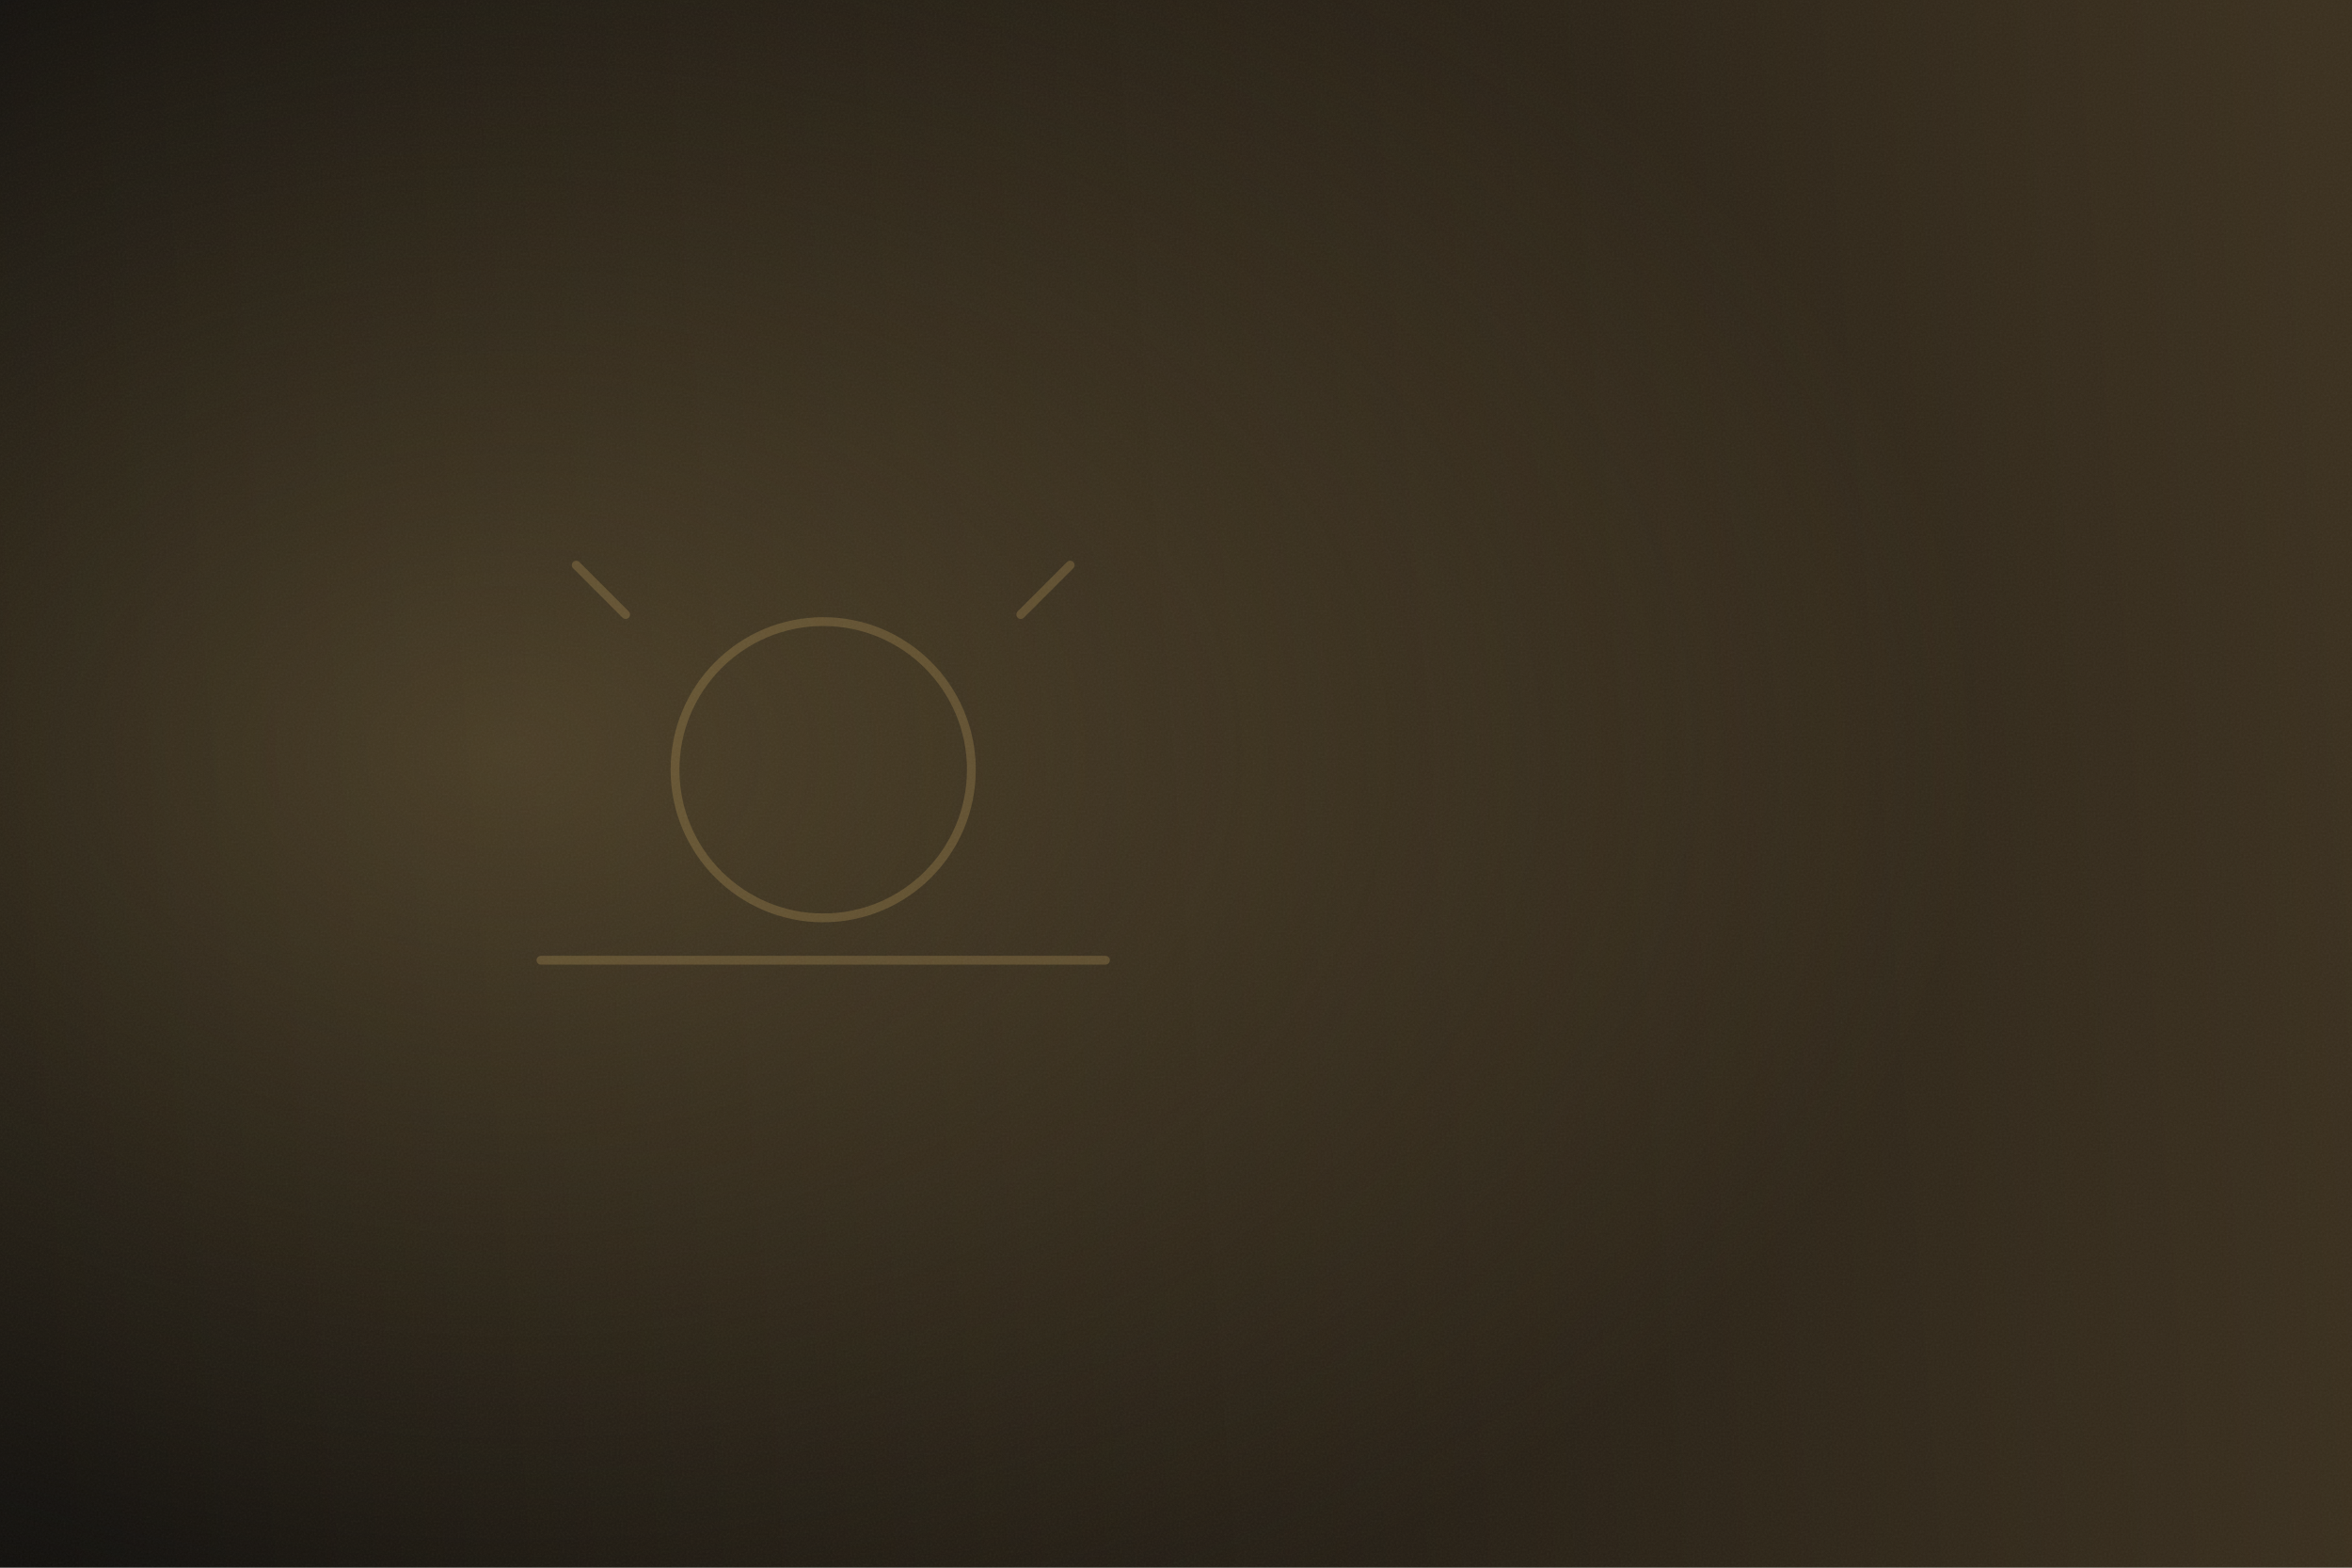
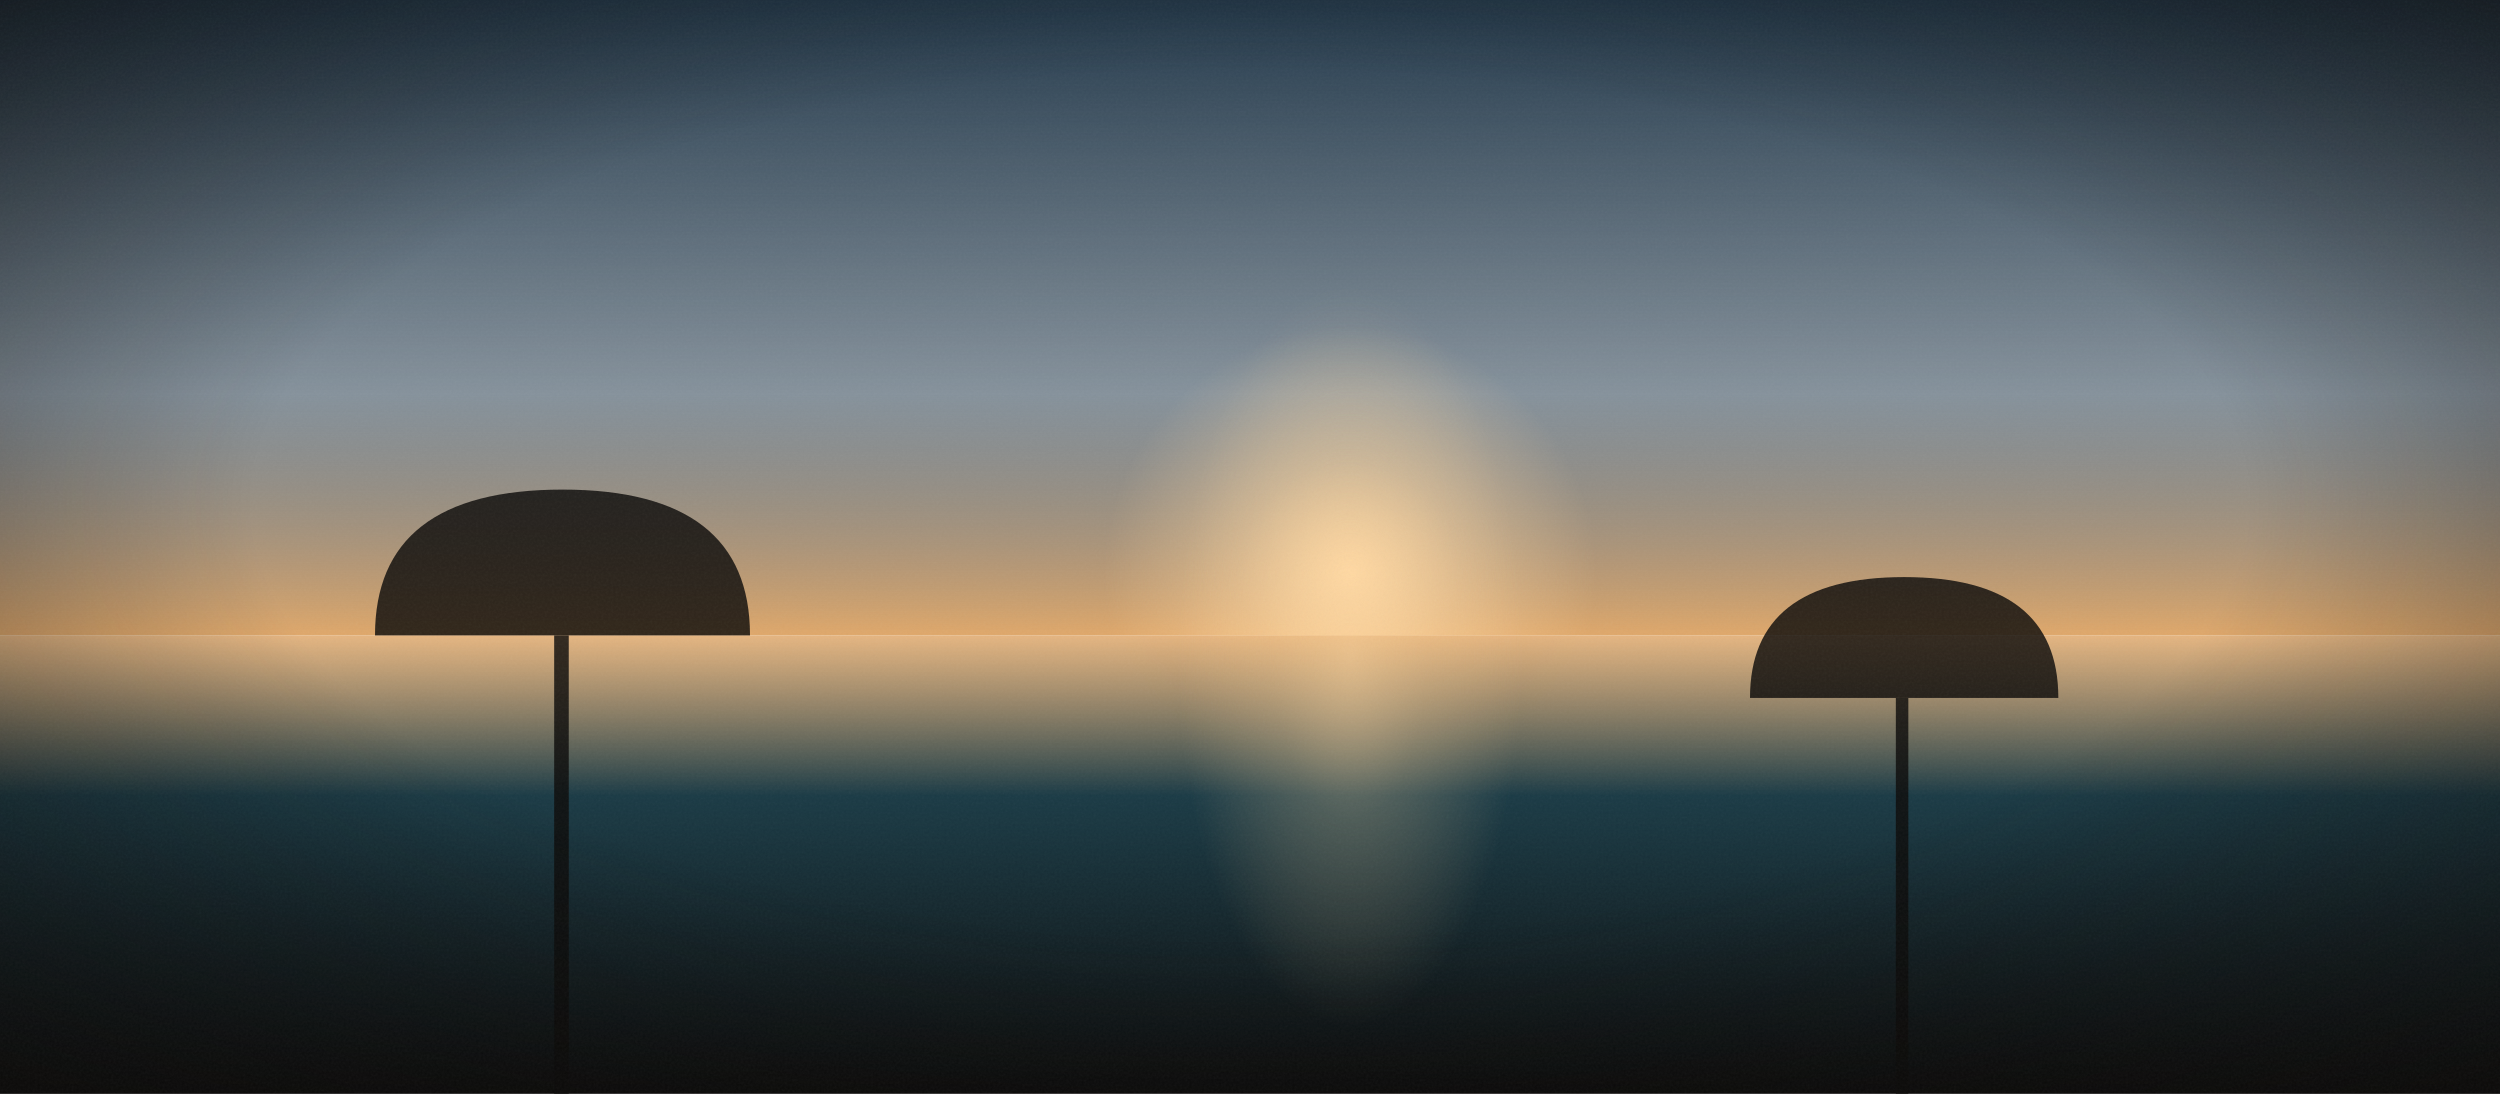
- <svg xmlns="http://www.w3.org/2000/svg" viewBox="0 0 1200 800" role="img" aria-label="beachclub">
+ <svg xmlns="http://www.w3.org/2000/svg" viewBox="0 0 1200 525" preserveAspectRatio="xMidYMid slice">
  <defs>
-     <linearGradient id="g" gradientTransform="rotate(177 .5 .5)">
-       <stop offset="0" stop-color="#3a2f1e" />
+     <linearGradient id="sky" x1="0" y1="0" x2="0" y2="1">
+       <stop offset="0" stop-color="#22384a" />
+       <stop offset=".62" stop-color="#22384a" stop-opacity=".55" />
+       <stop offset="1" stop-color="#e0a86a" />
+     </linearGradient>
+     <linearGradient id="ground" x1="0" y1="0" x2="0" y2="1">
+       <stop offset="0" stop-color="#e0a86a" stop-opacity=".85" />
+       <stop offset=".35" stop-color="#1a3a45" />
      <stop offset="1" stop-color="#0b0a09" />
    </linearGradient>
-     <radialGradient id="w" cx="22%" cy="48%" r="62%">
-       <stop offset="0" stop-color="#c2a15f" stop-opacity=".30" />
-       <stop offset="1" stop-color="#c2a15f" stop-opacity="0" />
+     <radialGradient id="sun" cx="50%" cy="50%" r="50%">
+       <stop offset="0" stop-color="#ffd8a2" />
+       <stop offset=".45" stop-color="#ffd8a2" stop-opacity=".45" />
+       <stop offset="1" stop-color="#ffd8a2" stop-opacity="0" />
    </radialGradient>
-     <filter id="n">
-       <feTurbulence type="fractalNoise" baseFrequency=".9" numOctaves="3" />
+     <radialGradient id="vig" cx="50%" cy="46%" r="72%">
+       <stop offset=".55" stop-color="#0b0a09" stop-opacity="0" />
+       <stop offset="1" stop-color="#0b0a09" stop-opacity=".72" />
+     </radialGradient>
+     <filter id="grain">
+       <feTurbulence type="fractalNoise" baseFrequency=".85" numOctaves="3" />
      <feColorMatrix type="saturate" values="0" />
    </filter>
  </defs>
-   <rect width="1200" height="800" fill="url(#g)" />
-   <rect width="1200" height="800" fill="url(#w)" />
-   <g transform="translate(240 220) scale(1.8)" fill="none" stroke="#c2a15f" stroke-opacity=".27" stroke-width="2.5" stroke-linecap="round" stroke-linejoin="round">
-     <circle cx="100" cy="96" r="42" />
-     <path d="M20 150h160M44 52 30 38M156 52l14-14" />
+   <rect width="1200" height="305" fill="url(#sky)" />
+   <circle cx="648" cy="275" r="118" fill="url(#sun)" />
+   <rect y="305" width="1200" height="220" fill="url(#ground)" />
+   <ellipse cx="648" cy="315" rx="82.6" ry="177" fill="url(#sun)" opacity=".5" />
+   <g fill="#0b0a09" fill-opacity=".82">
+     <path d="M180 305 q0 -70 90 -70 q90 0 90 70z" />
+     <rect x="266" y="305" width="7" height="495" />
+     <path d="M840 335 q0 -58 74 -58 q74 0 74 58z" />
+     <rect x="910" y="335" width="6" height="465" />
  </g>
-   <rect width="1200" height="800" filter="url(#n)" opacity=".055" />
+   <rect width="1200" height="525" fill="url(#vig)" />
+   <rect width="1200" height="525" filter="url(#grain)" opacity=".05" />
</svg>
